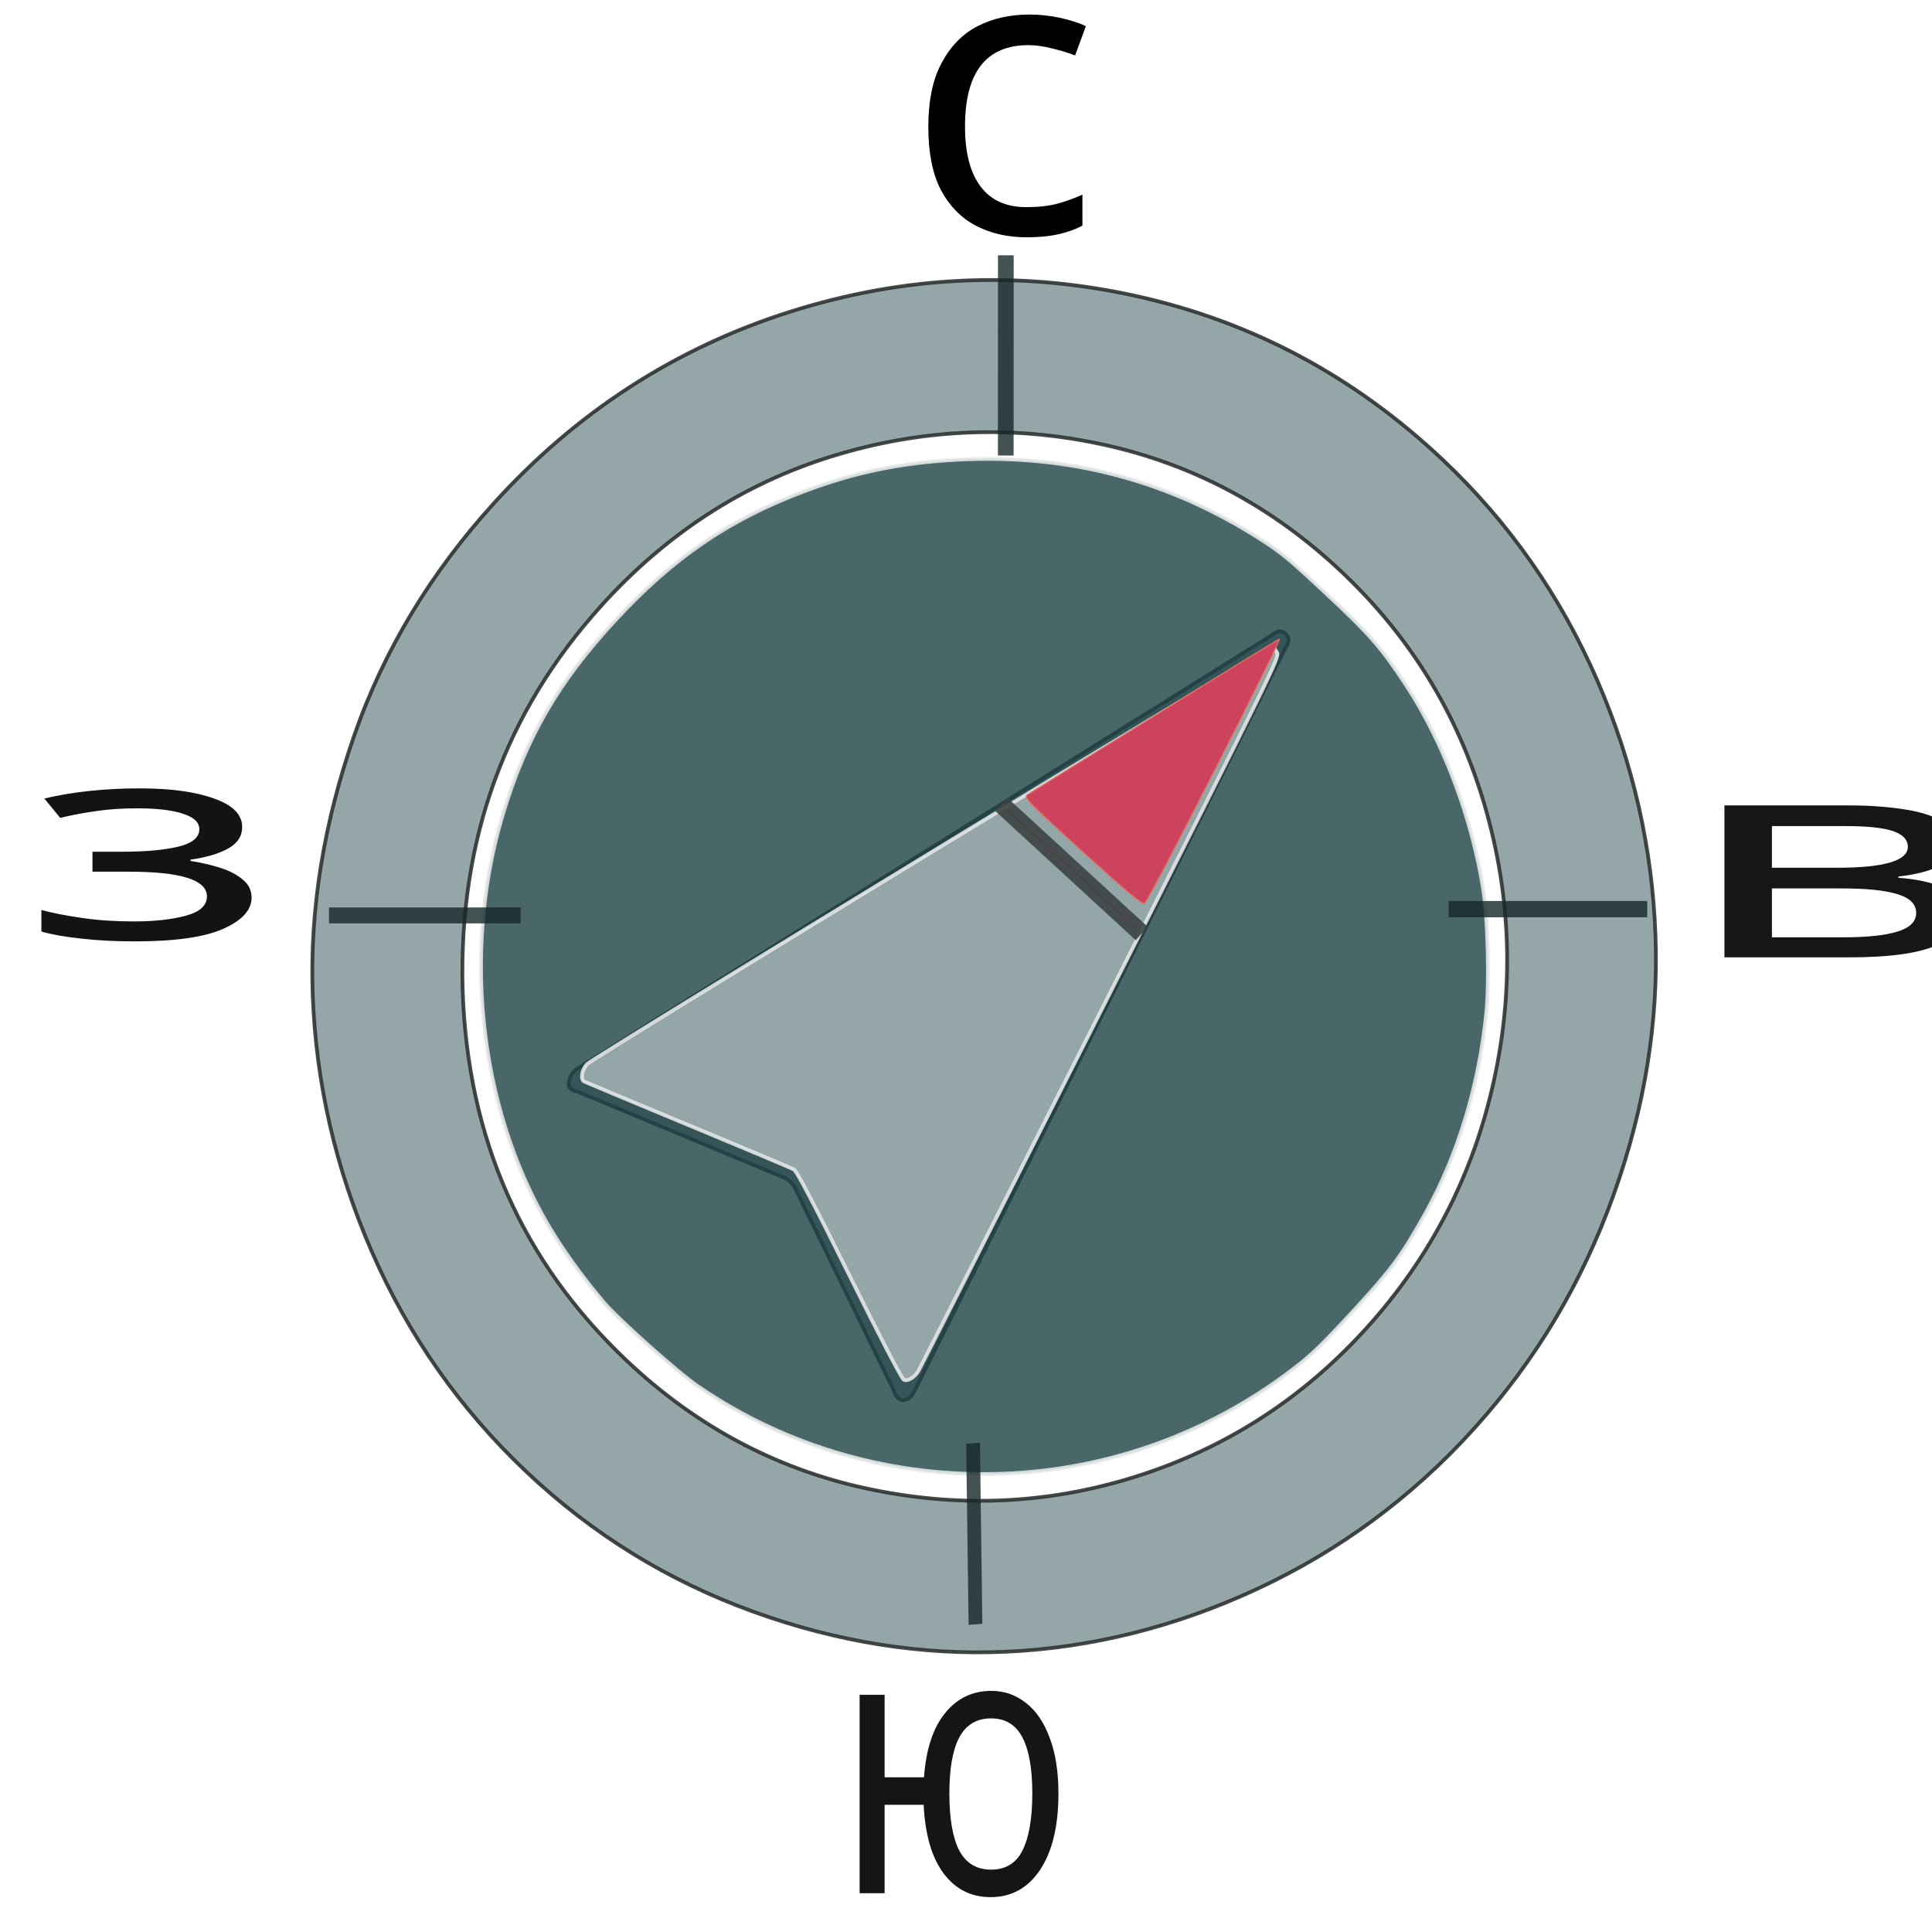
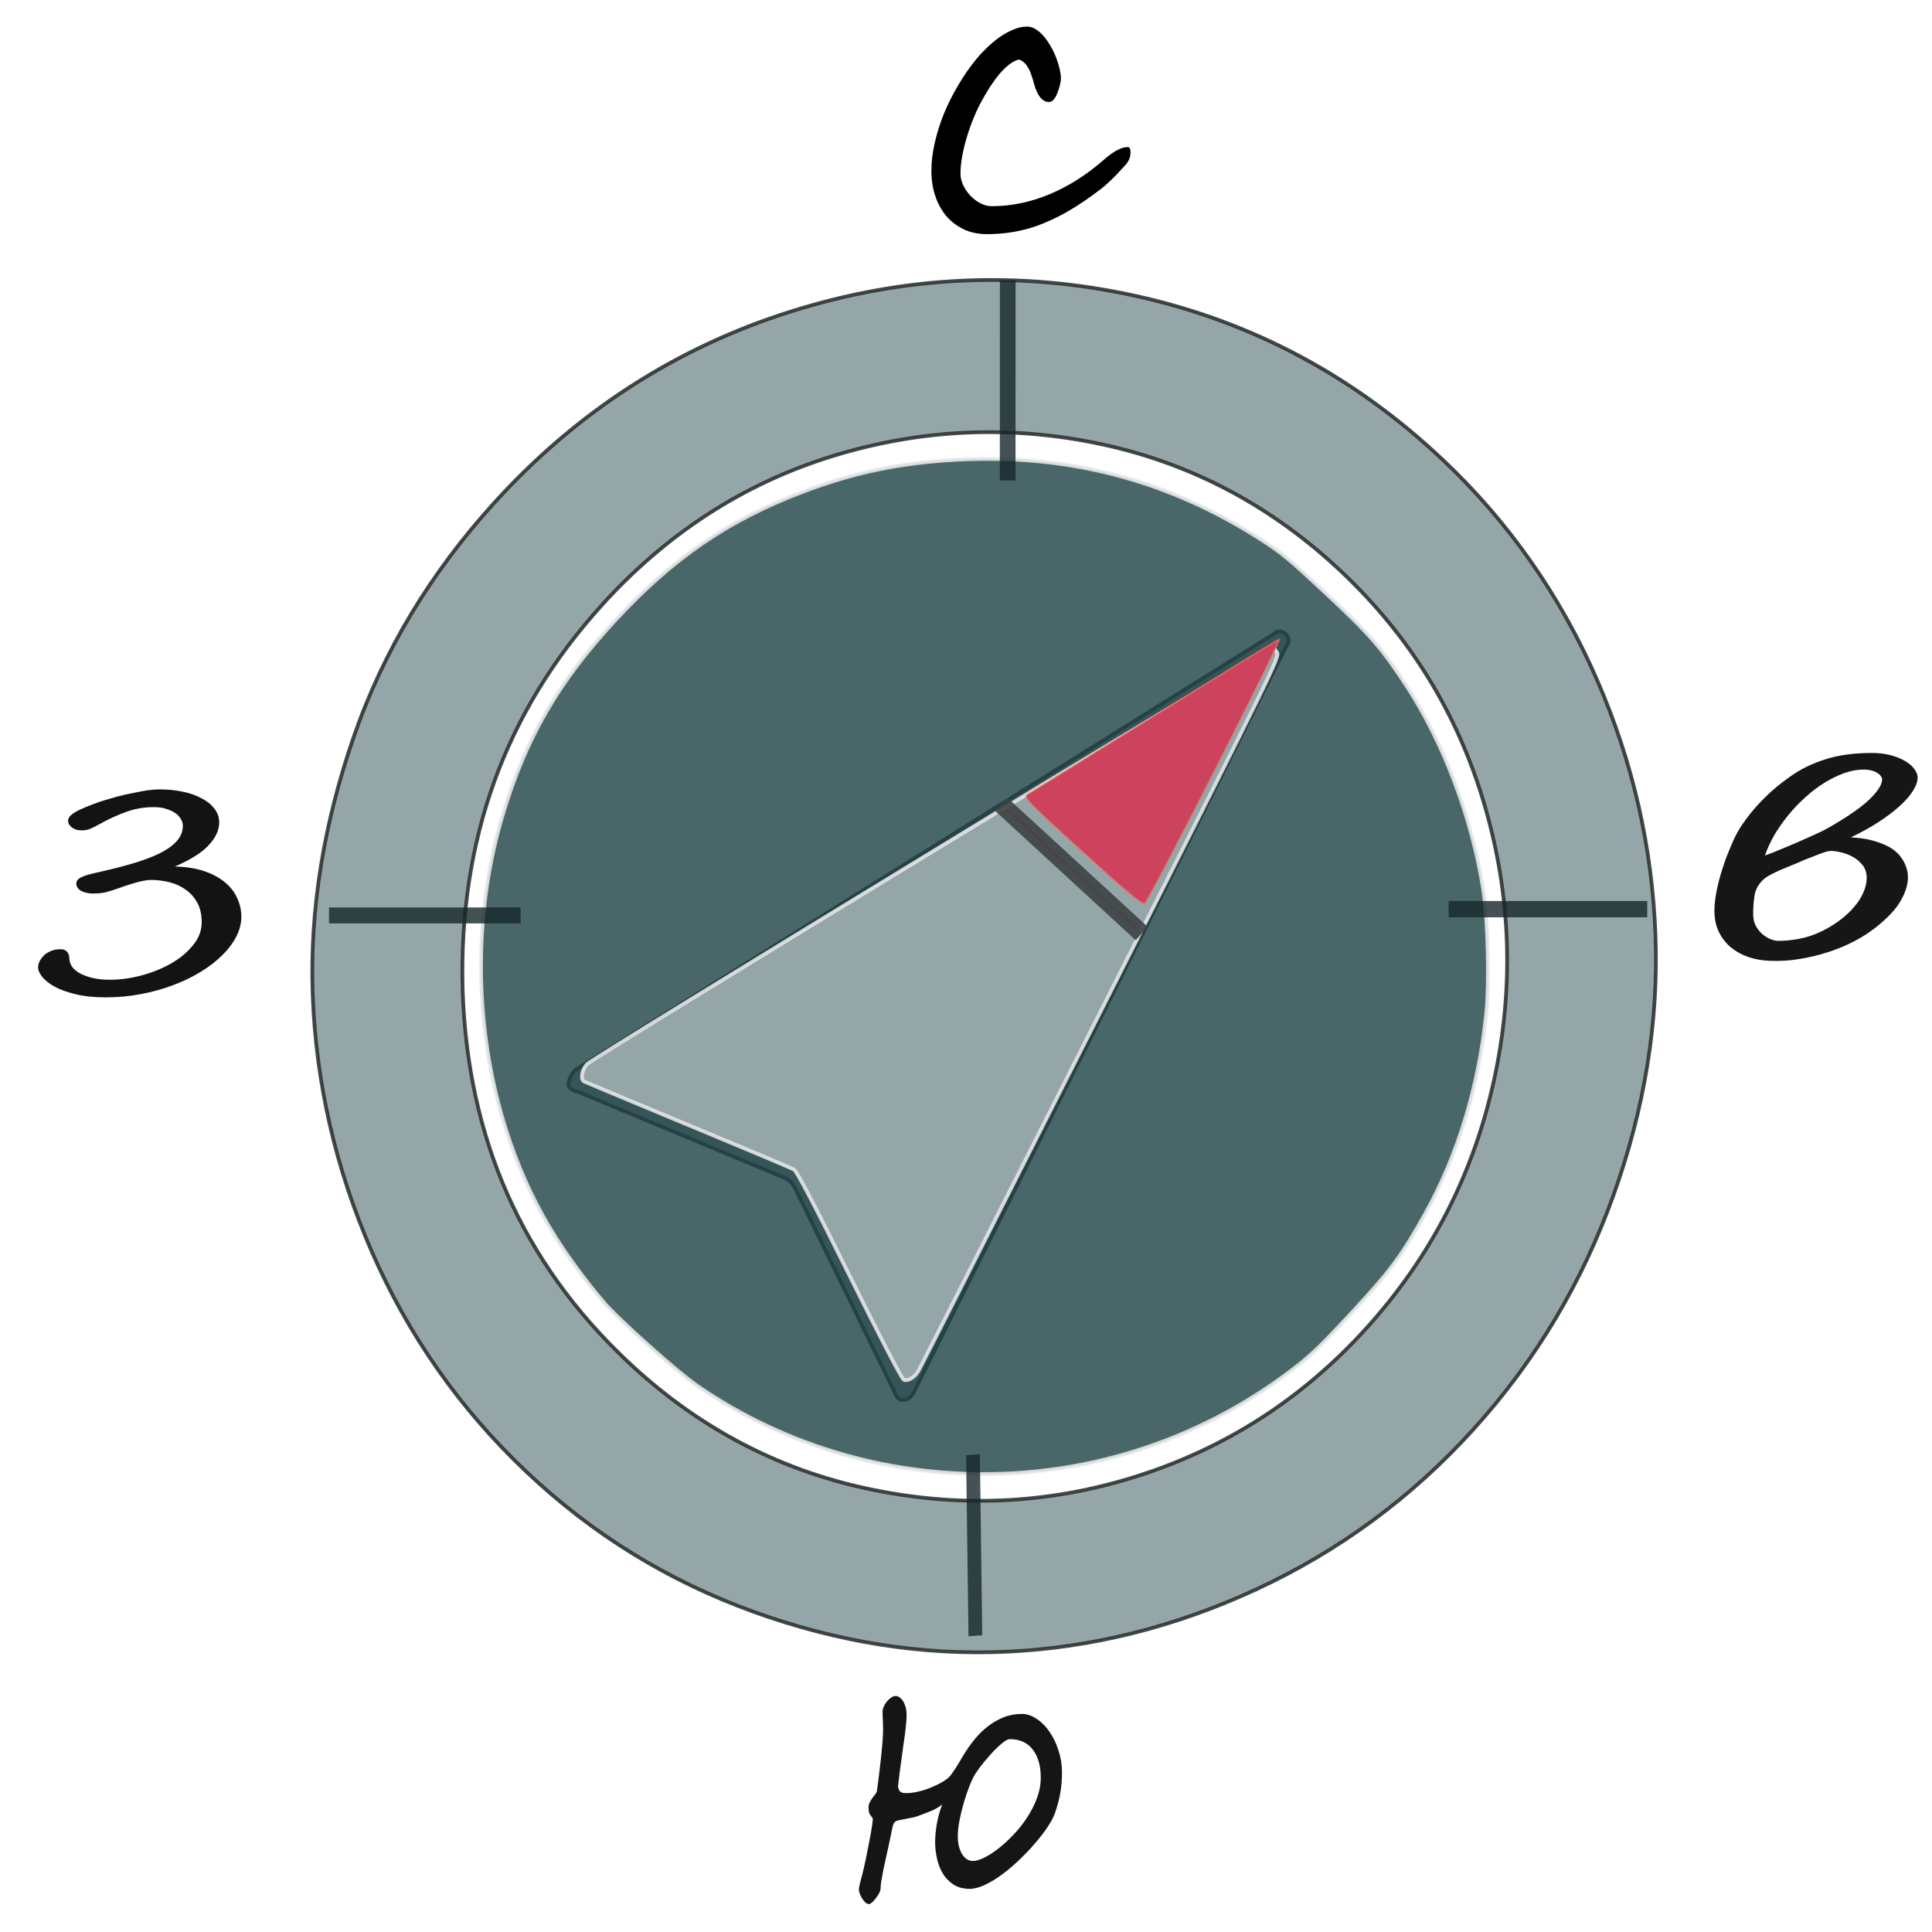
<svg xmlns="http://www.w3.org/2000/svg" version="1.1" id="Layer_1" x="0px" y="0px" viewBox="0 0 70 70" xml:space="preserve" width="70" height="70">
  <defs id="defs7" />
  <path d="m 17.884,18.245 c 3.008,-3.321 6.599,-5.638 10.743,-6.95 4.143,-1.312 8.323,-1.501 12.54,-0.569 4.217,0.933 7.918,2.919 11.118,5.943 2.396,2.264 4.255,4.927 5.576,7.958 1.321,3.031 2.003,6.122 2.12,9.254 0.117,3.132 -0.391,6.277 -1.526,9.435 -1.134,3.158 -2.8,5.965 -5.071,8.472 -2.242,2.474 -4.867,4.404 -7.847,5.788 -2.98,1.384 -6.026,2.131 -9.077,2.269 -3.051,0.138 -6.122,-0.347 -9.184,-1.457 -3.061,-1.11 -5.789,-2.781 -8.201,-5.06 -2.412,-2.279 -4.287,-4.957 -5.608,-7.988 -1.321,-3.031 -2.018,-6.137 -2.136,-9.269 -0.117,-3.132 0.407,-6.262 1.496,-9.402 1.089,-3.14 2.801,-5.934 5.057,-8.424 z m 3.909,3.694 c -3.495,3.858 -5.177,8.492 -5.031,13.918 0.176,5.393 2.155,9.861 5.954,13.451 2.491,2.353 5.383,3.908 8.661,4.618 3.277,0.71 6.543,0.593 9.779,-0.428 3.236,-1.021 6.02,-2.802 8.35,-5.374 2.33,-2.572 3.867,-5.561 4.613,-8.935 0.745,-3.374 0.637,-6.71 -0.327,-10.007 -0.963,-3.297 -2.69,-6.106 -5.18,-8.46 -2.491,-2.353 -5.383,-3.908 -8.661,-4.618 -3.277,-0.71 -6.558,-0.577 -9.81,0.429 -3.252,1.006 -6.019,2.833 -8.349,5.405 z M 20.876,38.746 46.12,22.99 c 0.163,-0.148 0.316,-0.155 0.458,-0.021 0.142,0.134 0.147,0.29 0.015,0.468 l -13.437,26.912 c -0.099,0.239 -0.233,0.354 -0.4,0.377 -0.167,0.023 -0.293,-0.096 -0.378,-0.357 l -3.553,-7.285 c -0.099,-0.214 -0.256,-0.363 -0.457,-0.432 L 20.933,39.555 c -0.246,-0.051 -0.356,-0.156 -0.331,-0.313 0.025,-0.157 0.095,-0.363 0.274,-0.496 z" id="path2" style="fill:#2c4f54;fill-opacity:0.5;stroke:#2e3332;stroke-width:0.135;stroke-miterlimit:4;stroke-dasharray:none;stroke-opacity:0.9" />
  <path style="fill:#1f4347;fill-opacity:0.81;stroke:#e4e7e7;stroke-width:0.135;stroke-miterlimit:4;stroke-dasharray:none;stroke-opacity:0.9" d="M 21.844,47.147 C 21.244,46.441 20.631,45.612 20.146,44.852 17.423,40.578 16.678,34.636 18.221,29.503 c 0.831,-2.763 2.001,-4.785 4.055,-7.009 2.109,-2.284 4.101,-3.649 6.834,-4.683 1.842,-0.697 3.521,-1.045 5.567,-1.154 4.059,-0.216 7.698,0.748 11.08,2.936 0.704,0.456 0.968,0.676 2.286,1.907 1.6,1.495 2.008,1.963 2.907,3.334 1.358,2.07 2.405,4.859 2.798,7.454 0.16,1.058 0.214,3.283 0.106,4.376 -0.262,2.646 -1.023,5.166 -2.197,7.275 -0.866,1.555 -1.233,2.052 -2.642,3.58 -0.994,1.078 -1.437,1.514 -1.942,1.913 -3.067,2.426 -6.813,3.812 -10.705,3.961 -3.986,0.153 -7.875,-0.961 -11.097,-3.177 -0.743,-0.511 -2.885,-2.427 -3.43,-3.068 z m 3.105,-6.382 c 2.017,0.838 3.735,1.562 3.817,1.608 0.102,0.057 0.745,1.284 2.002,3.821 1.066,2.151 1.903,3.761 1.974,3.795 0.146,0.069 0.393,-0.078 0.536,-0.32 0.057,-0.096 3.024,-5.949 6.594,-13.008 6.256,-12.368 6.488,-12.839 6.398,-13.014 -0.069,-0.135 -0.13,-0.18 -0.24,-0.174 -0.182,0.009 -24.546,14.85 -24.76,15.083 -0.194,0.21 -0.249,0.557 -0.1,0.631 0.061,0.03 1.761,0.741 3.777,1.579 z" id="path861" />
  <rect style="fill:#c7485e;fill-opacity:1;stroke:#3c4343;stroke-width:0.578;stroke-opacity:0.9" id="rect2803" width="6.331" height="0.074" x="46.763" y="-3.14" transform="matrix(0.7361055,0.6768668,-0.6678619,0.7442852,0,0)" />
  <path style="fill:#cd425c;fill-opacity:1;stroke:#e27364;stroke-width:0.045;stroke-opacity:0.9" d="m 37.239,28.787 c 0.096,-0.058 2.151,-1.335 4.566,-2.838 2.415,-1.503 4.459,-2.757 4.542,-2.787 0.13,-0.047 -4.635,9.313 -4.872,9.569 -0.065,0.07 -0.664,-0.429 -2.25,-1.871 -2.021,-1.839 -2.15,-1.973 -1.987,-2.072 z" id="path3397" />
-   <text xml:space="preserve" style="font-size:14.543px;line-height:1.25;font-family:'Segoe Script';-inkscape-font-specification:'Segoe Script';fill:#000000;fill-opacity:1;stroke-width:0.364" x="32.808" y="8.463" id="text9344" transform="scale(1.00088,0.9991205)">
-     <tspan id="tspan9342" x="32.808" y="8.463" style="fill:#000000;fill-opacity:1;stroke-width:0.364">c</tspan>
-   </text>
+   <g aria-label="c" transform="scale(1.00088,0.9991205)" id="text9344" style="font-size:14.543px;line-height:1.25;font-family:'Segoe Script';-inkscape-font-specification:'Segoe Script';stroke-width:0.364">
+     <path d="m 40.925,5.523 q 0,0.256 -0.185,0.462 -0.192,0.213 -0.334,0.362 -0.142,0.142 -0.27,0.263 -0.128,0.121 -0.27,0.234 -0.142,0.107 -0.334,0.249 -0.54,0.391 -1.03,0.66 -0.49,0.263 -0.952,0.433 -0.462,0.163 -0.916,0.234 -0.447,0.071 -0.902,0.071 -0.476,0 -0.852,-0.178 Q 34.505,8.129 34.242,7.817 33.987,7.504 33.852,7.092 33.717,6.673 33.717,6.212 v -0.036 q 0,-0.469 0.121,-0.994 0.121,-0.533 0.334,-1.065 0.22,-0.533 0.525,-1.044 0.305,-0.518 0.675,-0.966 0.149,-0.178 0.355,-0.376 0.213,-0.206 0.447,-0.376 0.241,-0.17 0.497,-0.277 0.263,-0.114 0.511,-0.114 0.17,0 0.327,0.107 0.156,0.099 0.291,0.263 0.135,0.163 0.249,0.369 0.114,0.199 0.192,0.412 0.078,0.206 0.121,0.398 0.043,0.192 0.043,0.327 0,0.206 -0.128,0.533 -0.128,0.327 -0.305,0.327 -0.256,0 -0.426,-0.348 Q 37.48,3.215 37.431,3.038 37.388,2.86 37.324,2.69 37.267,2.519 37.168,2.377 37.069,2.228 36.891,2.157 q -0.178,0.043 -0.362,0.185 -0.178,0.142 -0.355,0.348 -0.17,0.206 -0.341,0.469 -0.163,0.256 -0.312,0.533 -0.142,0.256 -0.277,0.589 -0.135,0.327 -0.241,0.682 -0.107,0.348 -0.17,0.696 -0.064,0.348 -0.064,0.639 0,0.206 0.099,0.419 0.099,0.206 0.256,0.376 0.163,0.17 0.362,0.277 0.206,0.107 0.419,0.107 1.051,0 2.088,-0.433 1.037,-0.433 1.974,-1.257 0.518,-0.454 0.859,-0.454 0.099,0 0.099,0.192 z" id="path3577" />
+   </g>
  <text xml:space="preserve" style="font-size:11.9px;line-height:1.25;font-family:'Segoe Script';-inkscape-font-specification:'Segoe Script';fill:#16272a;fill-opacity:0.8;stroke-width:0.298" x="9.207" y="41.637" id="text17884" transform="scale(1.299153,0.7697324)">
    <tspan id="tspan17882" x="9.207" y="41.637" style="stroke-width:0.298">_</tspan>
  </text>
  <text xml:space="preserve" style="font-size:12.121px;line-height:1.25;font-family:'Segoe Script';-inkscape-font-specification:'Segoe Script';fill:#16272a;fill-opacity:0.8;stroke-width:0.303" x="39.697" y="42.105" id="text17884-6" transform="scale(1.323304,0.7556843)">
    <tspan id="tspan17882-2" x="39.697" y="42.105" style="stroke-width:0.303">_</tspan>
  </text>
-   <text xml:space="preserve" style="font-size:10.649px;line-height:1.25;font-family:'Segoe Script';-inkscape-font-specification:'Segoe Script';fill:#16272a;fill-opacity:0.8;stroke-width:0.266" x="-44.624" y="46.292" id="text17884-0" transform="matrix(-0.01817336,-1.376789,0.7256049,-0.05477344,0,0)">
-     <tspan id="tspan17882-4" x="-44.624" y="46.292" style="stroke-width:0.266">_</tspan>
+   <text xml:space="preserve" style="font-size:10.649px;line-height:1.25;font-family:'Segoe Script';-inkscape-font-specification:'Segoe Script';fill:#16272a;fill-opacity:0.8;stroke-width:0.266" x="-44.927" y="46.284" id="text17884-0" transform="matrix(-0.01817336,-1.376789,0.7256049,-0.05477344,0,0)">
+     <tspan id="tspan17882-4" x="-44.927" y="46.284" style="stroke-width:0.266">_</tspan>
  </text>
-   <text xml:space="preserve" style="font-size:12.017px;line-height:1.25;font-family:'Segoe Script';-inkscape-font-specification:'Segoe Script';fill:#16272a;fill-opacity:0.8;stroke-width:0.3" x="-12.18" y="47.584" id="text17884-9" transform="matrix(5.0800014e-4,-1.345706,0.7431039,0.00146129,0,0)">
-     <tspan id="tspan17882-7" x="-12.18" y="47.584" style="stroke-width:0.3">_</tspan>
+   <text xml:space="preserve" style="font-size:12.017px;line-height:1.25;font-family:'Segoe Script';-inkscape-font-specification:'Segoe Script';fill:#16272a;fill-opacity:0.8;stroke-width:0.3" x="-12.853" y="47.678" id="text17884-9" transform="matrix(5.0800014e-4,-1.345706,0.7431039,0.00146129,0,0)">
+     <tspan id="tspan17882-7" x="-12.853" y="47.678" style="stroke-width:0.3">_</tspan>
  </text>
-   <text xml:space="preserve" style="font-size:14.133px;line-height:1.25;font-family:'Segoe Script';-inkscape-font-specification:'Segoe Script';fill:#161616;fill-opacity:1;stroke-width:0.353" x="44.188" y="47.745" id="text19318" transform="scale(1.376485,0.7264884)">
-     <tspan id="tspan19316" x="44.188" y="47.745" style="fill:#161616;fill-opacity:1;stroke-width:0.353">в</tspan>
-   </text>
-   <text xml:space="preserve" style="font-size:11.784px;line-height:1.25;font-family:'Segoe Script';-inkscape-font-specification:'Segoe Script';fill:#151515;fill-opacity:1;stroke-width:0.295" x="34.467" y="60.235" id="text11307" transform="scale(0.8781241,1.138791)">
-     <tspan id="tspan11305" x="34.467" y="60.235" style="fill:#151515;fill-opacity:1;stroke-width:0.295">ю</tspan>
-   </text>
-   <text xml:space="preserve" style="font-size:13.572px;line-height:1.25;font-family:'Segoe Script';-inkscape-font-specification:'Segoe Script';fill:#131313;fill-opacity:1;stroke-width:0.339" x="0.649" y="46.292" id="text16794" transform="scale(1.361373,0.7345528)">
-     <tspan id="tspan16792" x="0.649" y="46.292" style="fill:#131313;fill-opacity:1;stroke-width:0.339">з</tspan>
-   </text>
+   <g aria-label="в" transform="scale(1.376485,0.7264884)" id="text19318" style="font-size:14.133px;line-height:1.25;font-family:'Segoe Script';-inkscape-font-specification:'Segoe Script';fill:#161616;stroke-width:0.353">
+     <path d="m 49.543,38.878 q 0,-0.083 -0.035,-0.166 -0.028,-0.09 -0.09,-0.159 -0.055,-0.076 -0.152,-0.124 -0.09,-0.048 -0.214,-0.048 -0.242,0 -0.504,0.173 -0.255,0.173 -0.518,0.476 -0.255,0.297 -0.497,0.711 -0.242,0.407 -0.449,0.883 -0.207,0.476 -0.373,1.001 -0.159,0.518 -0.255,1.042 0.062,-0.041 0.186,-0.131 0.124,-0.097 0.276,-0.214 0.159,-0.124 0.331,-0.262 0.179,-0.145 0.338,-0.283 0.166,-0.138 0.304,-0.262 0.138,-0.124 0.221,-0.214 0.766,-0.828 1.097,-1.435 0.331,-0.607 0.331,-0.987 z m -0.214,7.439 q -0.214,0.317 -0.518,0.621 -0.297,0.297 -0.656,0.524 -0.359,0.228 -0.766,0.359 -0.4,0.131 -0.814,0.097 -0.29,-0.021 -0.552,-0.186 -0.262,-0.173 -0.462,-0.483 -0.2,-0.317 -0.317,-0.773 -0.117,-0.455 -0.117,-1.049 0,-0.38 0.041,-0.821 0.041,-0.449 0.11,-0.904 0.069,-0.455 0.152,-0.89 0.09,-0.435 0.173,-0.8 0.11,-0.497 0.29,-0.98 0.179,-0.49 0.4,-0.939 0.221,-0.455 0.476,-0.856 0.255,-0.4 0.524,-0.725 0.373,-0.435 0.849,-0.697 0.483,-0.262 1.132,-0.262 0.269,0 0.49,0.11 0.221,0.11 0.38,0.29 0.159,0.173 0.242,0.393 0.09,0.221 0.09,0.435 0,0.297 -0.124,0.662 -0.117,0.359 -0.345,0.752 -0.228,0.393 -0.552,0.794 -0.324,0.4 -0.738,0.773 0.097,0.007 0.221,0.035 0.131,0.021 0.269,0.083 0.145,0.062 0.29,0.166 0.152,0.104 0.29,0.262 0.062,0.076 0.138,0.207 0.076,0.124 0.138,0.311 0.069,0.179 0.11,0.414 0.048,0.235 0.048,0.518 0,0.552 -0.2,1.194 -0.193,0.635 -0.69,1.366 z M 49.135,43.777 q 0,-0.38 -0.11,-0.635 -0.11,-0.262 -0.262,-0.414 -0.152,-0.159 -0.311,-0.221 -0.159,-0.069 -0.255,-0.069 -0.09,0 -0.283,0.138 -0.193,0.138 -0.414,0.304 -0.166,0.145 -0.331,0.269 -0.166,0.124 -0.311,0.242 -0.138,0.117 -0.255,0.235 -0.117,0.117 -0.193,0.248 -0.193,0.352 -0.228,0.8 -0.035,0.449 -0.035,0.918 0,0.311 0.062,0.559 0.069,0.242 0.166,0.414 0.104,0.173 0.221,0.269 0.117,0.09 0.214,0.09 0.235,0 0.531,-0.097 0.297,-0.097 0.607,-0.38 0.269,-0.248 0.483,-0.559 0.221,-0.311 0.373,-0.656 0.159,-0.345 0.242,-0.718 0.09,-0.373 0.09,-0.738 z" id="path3598" />
+   </g>
+   <g aria-label="ю" transform="scale(0.8781241,1.138791)" id="text11307" style="font-size:11.784px;line-height:1.25;font-family:'Segoe Script';-inkscape-font-specification:'Segoe Script';fill:#151515;stroke-width:0.295">
+     <path d="m 36.009,57.859 q 0,-0.023 -0.029,-0.04 -0.023,-0.023 -0.058,-0.058 -0.035,-0.035 -0.063,-0.092 -0.023,-0.058 -0.023,-0.161 0,-0.092 0.052,-0.167 0.052,-0.075 0.109,-0.138 0.063,-0.063 0.115,-0.115 0.058,-0.052 0.069,-0.098 0.098,-0.552 0.167,-1.041 0.069,-0.489 0.086,-0.817 0.006,-0.098 0,-0.201 0,-0.104 -0.006,-0.207 -0.006,-0.075 -0.012,-0.144 0,-0.069 0,-0.132 0,-0.069 0.052,-0.155 0.052,-0.086 0.127,-0.161 0.081,-0.075 0.173,-0.121 0.098,-0.052 0.19,-0.052 0.081,0 0.161,0.046 0.081,0.04 0.144,0.121 0.063,0.075 0.104,0.19 0.04,0.109 0.04,0.247 0,0.104 -0.017,0.253 -0.017,0.15 -0.046,0.328 -0.029,0.178 -0.069,0.374 -0.035,0.196 -0.069,0.391 -0.046,0.27 -0.092,0.518 -0.04,0.247 -0.063,0.426 0.023,0.052 0.04,0.092 0.023,0.035 0.058,0.058 0.035,0.023 0.086,0.035 0.058,0.012 0.15,0.012 0.247,0 0.524,-0.052 0.276,-0.052 0.524,-0.132 0.247,-0.081 0.443,-0.167 0.201,-0.092 0.299,-0.173 0.063,-0.052 0.138,-0.138 0.081,-0.086 0.161,-0.184 0.081,-0.104 0.155,-0.201 0.081,-0.104 0.138,-0.178 0.196,-0.247 0.443,-0.483 0.247,-0.236 0.547,-0.414 0.299,-0.178 0.644,-0.288 0.351,-0.109 0.76,-0.109 0.311,0 0.61,0.155 0.299,0.15 0.529,0.409 0.236,0.259 0.374,0.598 0.144,0.334 0.144,0.702 0,0.368 -0.075,0.673 -0.069,0.299 -0.224,0.639 -0.086,0.178 -0.299,0.426 -0.213,0.247 -0.512,0.512 -0.293,0.265 -0.644,0.524 -0.351,0.259 -0.713,0.466 -0.362,0.207 -0.713,0.334 -0.345,0.127 -0.627,0.127 -0.38,0 -0.65,-0.127 -0.27,-0.132 -0.443,-0.339 -0.173,-0.213 -0.253,-0.483 -0.081,-0.27 -0.081,-0.547 0,-0.224 0.063,-0.541 0.069,-0.322 0.23,-0.65 -0.219,0.138 -0.489,0.219 -0.265,0.081 -0.489,0.144 -0.098,0.029 -0.219,0.052 -0.121,0.017 -0.242,0.035 -0.115,0.017 -0.224,0.035 -0.104,0.017 -0.178,0.029 -0.115,0.023 -0.161,0.092 -0.04,0.063 -0.063,0.167 -0.023,0.098 -0.069,0.259 -0.046,0.161 -0.092,0.334 -0.052,0.184 -0.109,0.38 -0.058,0.196 -0.104,0.374 -0.04,0.173 -0.075,0.322 -0.029,0.144 -0.029,0.224 0,0.075 -0.063,0.161 -0.058,0.086 -0.138,0.161 -0.075,0.081 -0.155,0.132 -0.075,0.052 -0.115,0.052 -0.086,0 -0.167,-0.058 -0.075,-0.058 -0.132,-0.132 -0.058,-0.075 -0.092,-0.15 -0.035,-0.081 -0.035,-0.121 0,-0.052 0.04,-0.184 0.046,-0.132 0.092,-0.27 0.029,-0.086 0.075,-0.236 0.046,-0.15 0.092,-0.328 0.052,-0.184 0.098,-0.38 0.052,-0.196 0.092,-0.368 0.04,-0.173 0.063,-0.299 0.023,-0.132 0.023,-0.19 z m 6.933,-1.3 q 0,-0.575 -0.334,-0.898 -0.328,-0.328 -0.944,-0.328 -0.086,0 -0.213,0.069 -0.127,0.069 -0.276,0.178 -0.144,0.104 -0.293,0.23 -0.144,0.127 -0.276,0.247 -0.127,0.121 -0.219,0.219 -0.092,0.098 -0.127,0.138 -0.121,0.144 -0.253,0.397 -0.127,0.247 -0.236,0.535 -0.109,0.288 -0.184,0.581 -0.069,0.288 -0.069,0.506 0,0.132 0.035,0.27 0.04,0.138 0.115,0.253 0.081,0.109 0.201,0.184 0.121,0.069 0.282,0.069 0.178,0 0.455,-0.104 0.276,-0.104 0.581,-0.288 0.311,-0.184 0.621,-0.437 0.316,-0.253 0.564,-0.547 0.253,-0.293 0.409,-0.616 0.161,-0.328 0.161,-0.662 z" id="path3619" />
+   </g>
+   <g aria-label="з" transform="scale(1.361373,0.7345528)" id="text16794" style="font-size:13.572px;line-height:1.25;font-family:'Segoe Script';-inkscape-font-specification:'Segoe Script';fill:#131313;stroke-width:0.339">
+     <path d="m 1.623,46.822 q 0.066,0 0.106,0.046 0.046,0.046 0.073,0.113 0.027,0.073 0.033,0.159 0.013,0.086 0.013,0.166 0,0.152 0.053,0.331 0.06,0.179 0.186,0.331 0.133,0.152 0.338,0.252 0.205,0.106 0.504,0.106 0.404,0 0.835,-0.212 0.431,-0.212 0.789,-0.59 0.358,-0.378 0.583,-0.901 0.232,-0.517 0.232,-1.133 0,-0.57 -0.119,-0.968 -0.119,-0.398 -0.311,-0.643 -0.186,-0.252 -0.431,-0.364 -0.245,-0.113 -0.49,-0.113 -0.093,0 -0.205,0.046 -0.113,0.04 -0.232,0.106 -0.113,0.06 -0.232,0.133 -0.113,0.073 -0.205,0.133 -0.159,0.106 -0.305,0.179 -0.139,0.073 -0.371,0.073 -0.179,0 -0.311,-0.133 -0.126,-0.139 -0.126,-0.364 0,-0.172 0.119,-0.292 0.126,-0.119 0.384,-0.225 0.55,-0.225 0.981,-0.457 0.437,-0.239 0.736,-0.51 0.298,-0.278 0.457,-0.61 0.159,-0.331 0.159,-0.755 0,-0.166 -0.053,-0.325 -0.046,-0.166 -0.146,-0.292 -0.099,-0.133 -0.245,-0.212 -0.139,-0.086 -0.325,-0.086 -0.398,0 -0.755,0.245 -0.358,0.245 -0.702,0.603 -0.152,0.159 -0.252,0.232 -0.099,0.066 -0.212,0.066 -0.093,0 -0.166,-0.046 -0.066,-0.053 -0.113,-0.119 -0.04,-0.073 -0.066,-0.152 -0.02,-0.086 -0.02,-0.146 0,-0.159 0.086,-0.298 0.093,-0.146 0.245,-0.272 0.331,-0.278 0.649,-0.457 0.318,-0.179 0.524,-0.265 0.232,-0.093 0.477,-0.179 0.252,-0.086 0.471,-0.086 0.311,0 0.596,0.113 0.285,0.106 0.497,0.318 0.219,0.205 0.345,0.51 0.133,0.305 0.133,0.689 0,0.557 -0.272,1.107 -0.265,0.55 -0.908,1.067 0.444,0.02 0.775,0.225 0.331,0.205 0.55,0.543 0.225,0.338 0.331,0.782 0.113,0.437 0.113,0.928 0,0.49 -0.133,0.974 -0.133,0.484 -0.378,0.928 -0.239,0.444 -0.577,0.822 -0.331,0.378 -0.736,0.656 -0.398,0.278 -0.855,0.437 -0.451,0.159 -0.928,0.159 -0.457,0 -0.795,-0.152 Q 1.683,48.897 1.457,48.671 1.239,48.446 1.126,48.187 1.013,47.929 1.013,47.71 q 0,-0.166 0.06,-0.358 0.066,-0.192 0.146,-0.305 0.053,-0.073 0.152,-0.152 0.099,-0.073 0.252,-0.073 z" id="path3640" />
+   </g>
</svg>
